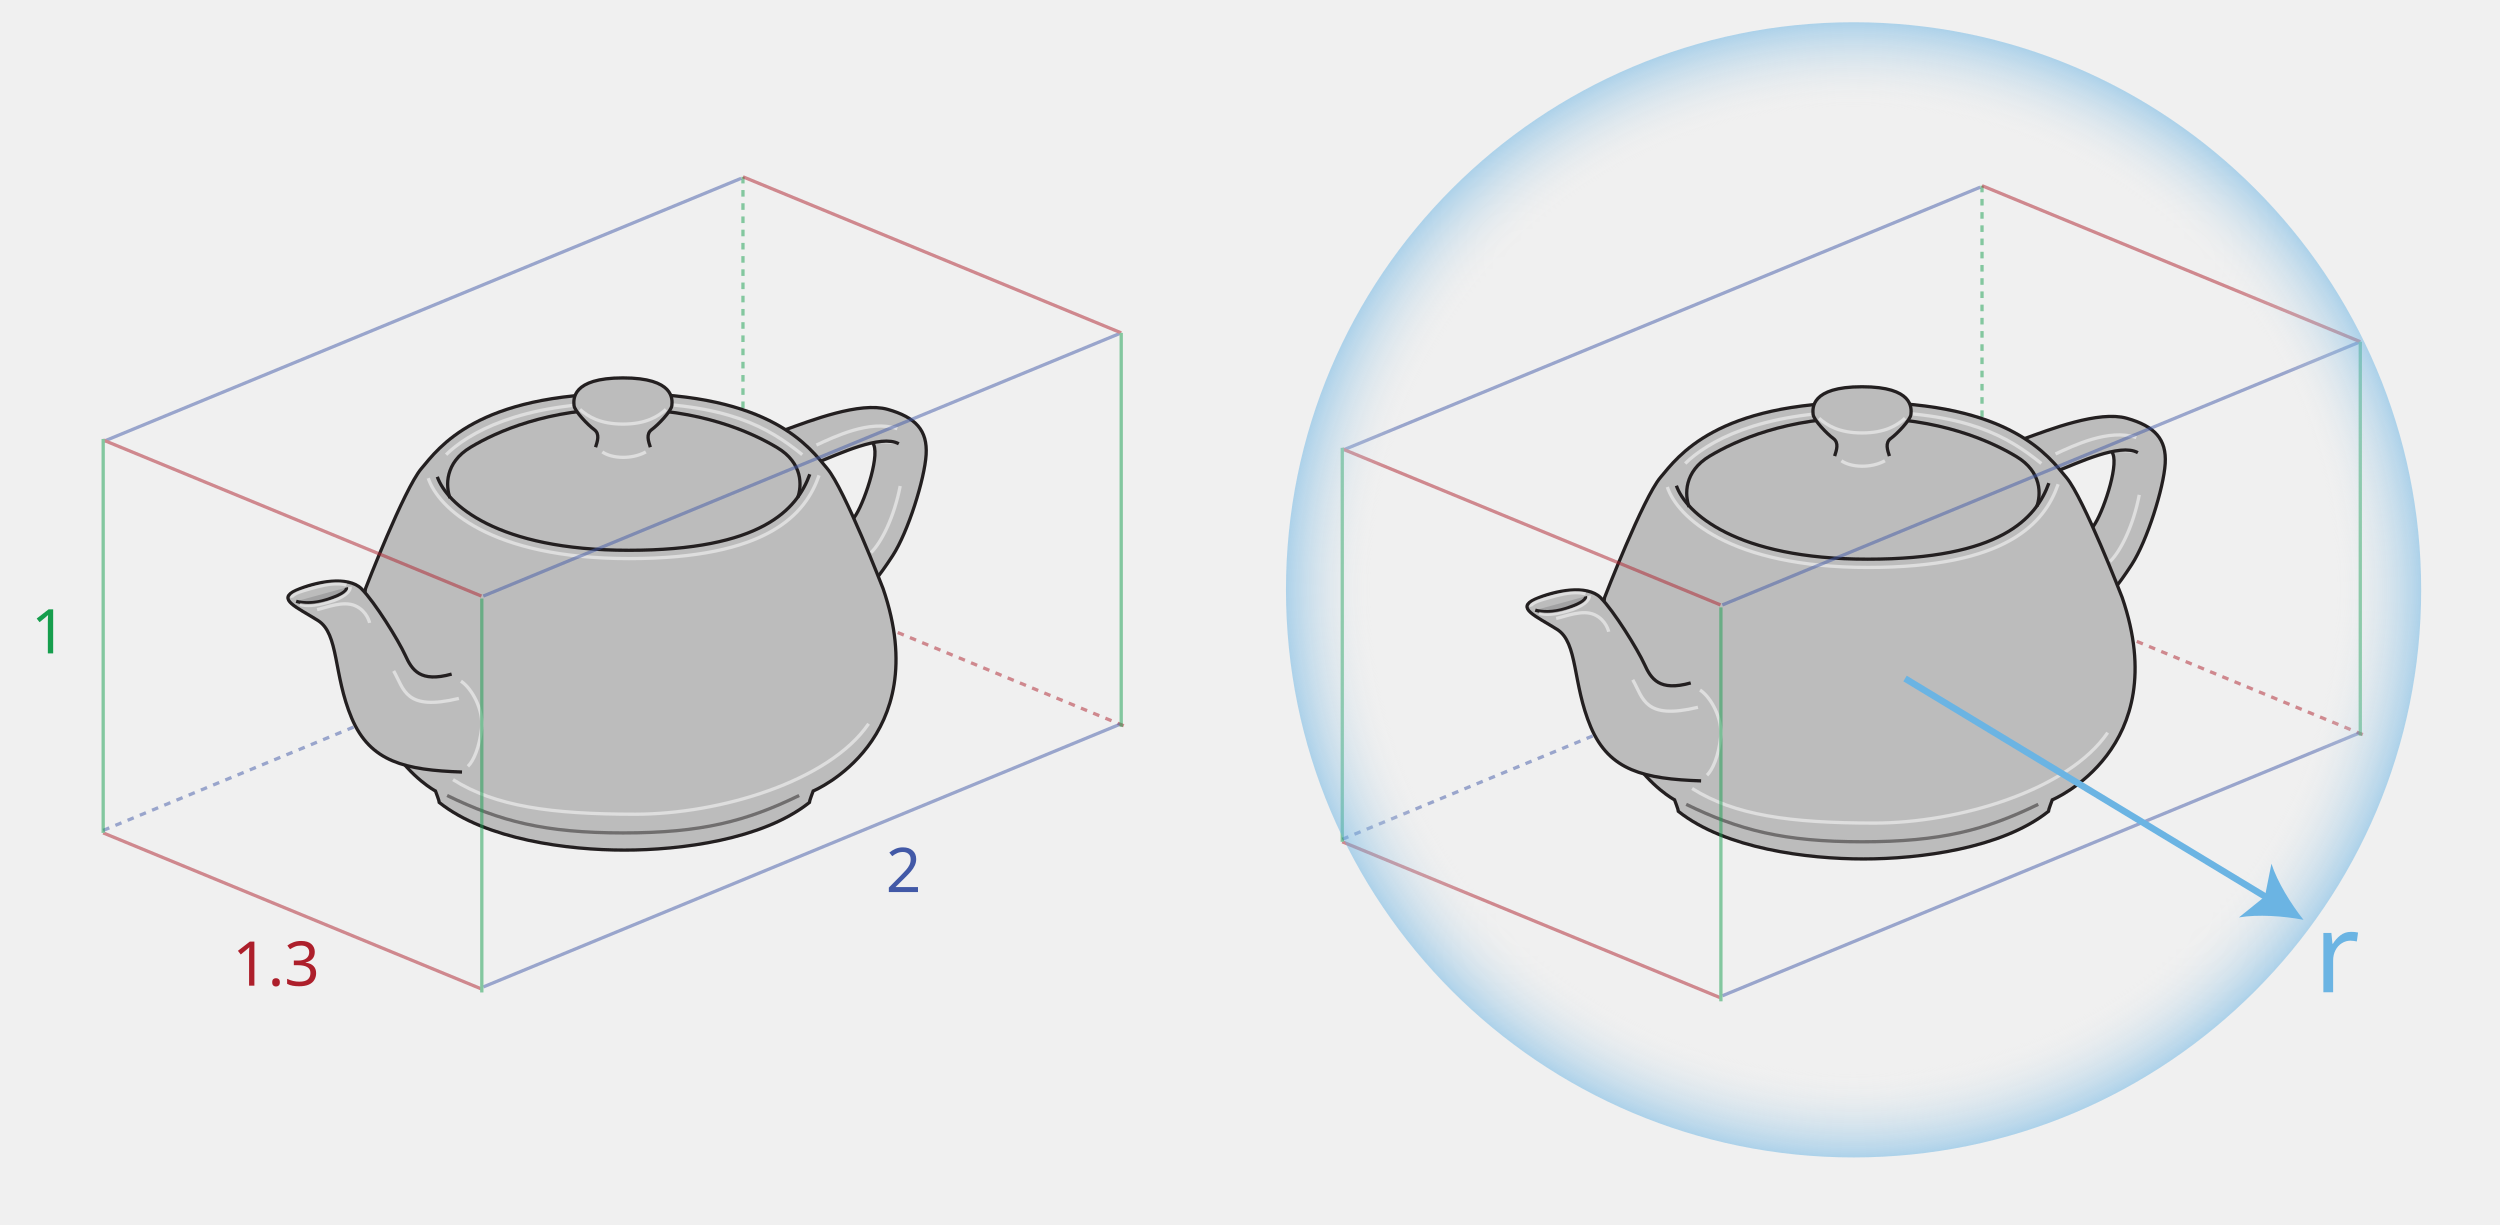
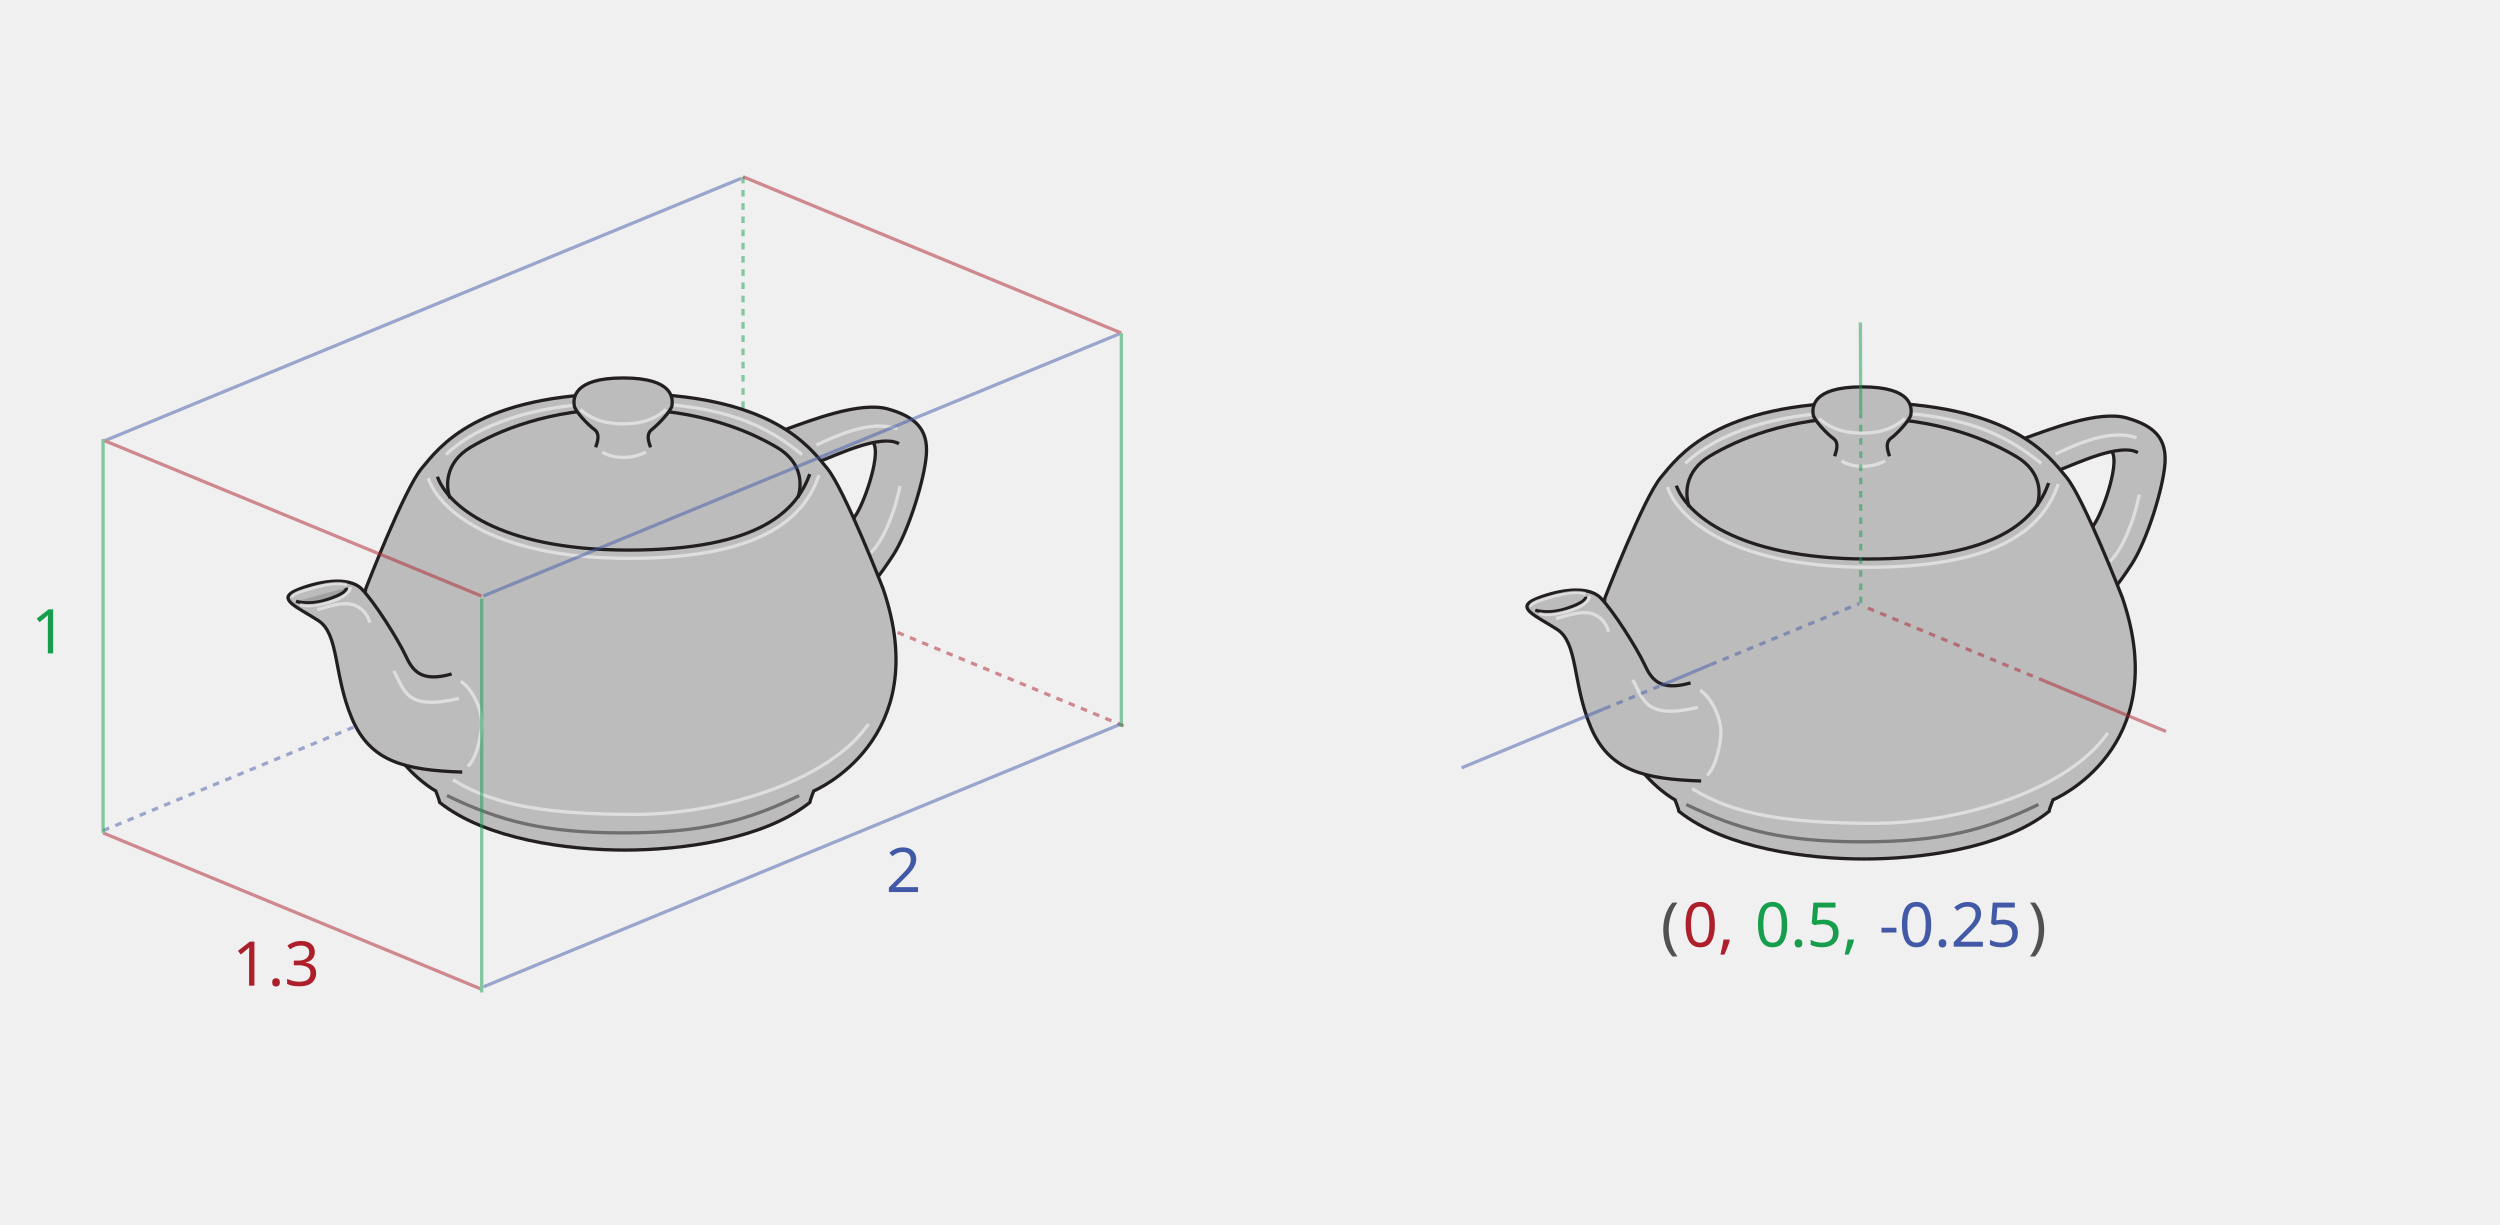
- <svg xmlns="http://www.w3.org/2000/svg" version="1.1" id="Layer_1" x="0px" y="0px" viewBox="0 0 756.73 370.58" style="enable-background:new 0 0 756.73 370.58;" xml:space="preserve">
+ <svg xmlns="http://www.w3.org/2000/svg" version="1.1" id="Layer_1" x="0px" y="0px" viewBox="0 0 756.7 370.6" style="enable-background:new 0 0 756.7 370.6;" xml:space="preserve">
  <style type="text/css">
	.st0{fill:#BCBCBC;stroke:#231F20;stroke-miterlimit:10;}
	.st1{opacity:0.5;}
	.st2{fill:none;stroke:#169E4D;stroke-miterlimit:10;stroke-dasharray:2;}
	.st3{fill:none;stroke:#4259A7;stroke-miterlimit:10;stroke-dasharray:2;}
	.st4{fill:none;stroke:#AD1F2B;stroke-miterlimit:10;stroke-dasharray:2,2;}
- 	.st5{opacity:0.5;fill:none;stroke:#FFFFFF;stroke-miterlimit:10;}
+ 	.st5{opacity:0.5;fill:none;stroke:#FFFFFF;stroke-miterlimit:10;enable-background:new    ;}
	.st6{fill:#A2A2A3;stroke:#231F20;stroke-miterlimit:10;}
	.st7{fill:none;stroke:#231F20;stroke-miterlimit:10;}
- 	.st8{opacity:0.5;fill:none;stroke:#231F20;stroke-miterlimit:10;}
+ 	.st8{opacity:0.5;fill:none;stroke:#231F20;stroke-miterlimit:10;enable-background:new    ;}
	.st9{fill:none;stroke:#FFFFFF;stroke-miterlimit:10;}
	.st10{fill:none;stroke:#4259A7;stroke-miterlimit:10;}
	.st11{fill:none;stroke:#AD1F2B;stroke-miterlimit:10;}
	.st12{fill:none;stroke:#169E4D;stroke-miterlimit:10;}
	.st13{fill:#AD1F2B;}
- 	.st14{font-family:'MyriadPro-Regular';}
+ 	.st14{font-family:'ArialMT';}
	.st15{font-size:18.693px;}
	.st16{fill:#4259A7;}
	.st17{fill:#169E4D;}
- 	.st18{opacity:0.5;fill:url(#SVGID_1_);}
- 	.st19{fill:none;stroke:#6BB4E3;stroke-width:2;stroke-miterlimit:10;}
- 	.st20{fill:#6BB4E3;}
- 	.st21{font-size:33.522px;}
+ 	.st18{enable-background:new    ;}
+ 	.st19{fill:#515151;}
</style>
-   <path class="st0" d="M272.06,134.33c-5.45-3.01-18.28,3.21-24.63,5.64l-10.26-9.68c8.27-3.01,23.09-8.77,31.55-6.37  c8.46,2.4,12.06,6.33,11.61,13.7c-0.45,7.36-5.44,23.37-10.13,30.58s-6.54,8.72-6.54,8.72l-7.89-17.76c0,0,0.51,1.28,3.4-3.46  s7.5-18.94,4.92-21.65" />
+   <path class="st0" d="M272.1,134.3c-5.5-3-18.3,3.2-24.6,5.6l-10.3-9.7c8.3-3,23.1-8.8,31.6-6.4s12.1,6.3,11.6,13.7  c-0.5,7.4-5.4,23.4-10.1,30.6s-6.5,8.7-6.5,8.7l-7.9-17.8c0,0,0.5,1.3,3.4-3.5s7.5-18.9,4.9-21.6" />
  <g class="st1">
-     <line class="st2" x1="224.89" y1="53.52" x2="224.89" y2="172.77" />
-     <line class="st3" x1="31.23" y1="251.35" x2="224.34" y2="171.69" />
-     <line class="st4" x1="340.14" y1="219.68" x2="225.64" y2="172.45" />
+     <line class="st2" x1="224.9" y1="53.5" x2="224.9" y2="172.8" />
+     <line class="st3" x1="31.2" y1="251.4" x2="224.3" y2="171.7" />
+     <line class="st4" x1="340.1" y1="219.7" x2="225.6" y2="172.4" />
  </g>
-   <path class="st0" d="M267.31,178.19c0,0-11.66-30.13-16.91-36.35c-5.25-6.22-16.72-22.74-61.43-22.74  c-44.71,0-56.18,16.52-61.43,22.74c-5.25,6.22-16.91,36.35-16.91,36.35c-7.39,46.27,21.19,61.24,21.19,61.24s1.17,3.11,1.17,3.5  c14.19,11.28,39.07,14.39,55.99,14.39c16.91,0,41.8-3.11,55.99-14.39c0-0.39,1.17-3.5,1.17-3.5S283.05,224.07,267.31,178.19z" />
-   <path class="st5" d="M135.03,137.62c6.48-6.33,22-15.7,53.54-15.7s44.09,7.48,54.26,15.7" />
-   <path class="st0" d="M139.85,233.69c-17.19-0.59-27.79-3.04-33.39-16.3s-3.83-25.54-10.21-29.56s-12.67-6.48-6.68-9.13  c5.99-2.65,15.81-4.52,19.84-0.49s11.2,15.62,13.26,20.13c2.06,4.52,4.52,8.35,14.04,5.7" />
-   <path class="st5" d="M182.32,136.79c2.87,2.04,8.94,2.35,13.17,0" />
-   <path class="st6" d="M89.64,182.01c1.96,0.6,5.38,0.75,9.11-0.45c3.72-1.21,6.44-2.47,6.09-3.72" />
-   <path class="st5" d="M90.78,182.98c1.99,0.5,4.25,0.48,8.71-0.73c4.47-1.21,6.82-3.35,6.46-4.61" />
-   <path class="st5" d="M95.98,184.53c2.92-0.65,7.95-2.77,11.57-1.16c3.62,1.61,4.33,5.18,4.33,5.18" />
-   <path class="st5" d="M139.53,206.18c3.32,2.18,6.9,8.72,6.23,14.37s-2.34,9.7-4.13,11.42" />
-   <path class="st7" d="M136.21,150.76c-1.3-3.63-1.62-10.68,6.25-15.39c7.86-4.71,23.35-11.68,46.39-11.68" />
-   <path class="st7" d="M241.46,150.63c1.25-3.49,1.65-10.43-6.22-15.14c-7.86-4.71-23.35-11.68-46.39-11.68" />
-   <path class="st7" d="M132.37,144.33c2.86,8.19,17.95,22.24,57.94,22.24s50.91-12.22,54.81-23.02" />
-   <path class="st5" d="M129.62,144.74c3,8.97,18.84,24.34,60.79,24.34s53.41-13.38,57.51-25.19" />
-   <path class="st0" d="M196.85,135.37c-0.55-1.76-1.41-4.02,0.43-5.35s5.94-5.55,6.09-7.31c0.16-1.76,0.82-8.32-14.81-8.32  s-14.96,6.56-14.81,8.32c0.16,1.76,4.26,5.98,6.09,7.31s0.98,3.59,0.43,5.35" />
-   <path class="st5" d="M201.58,123.92c-2.42,2.19-6.09,4.45-13.01,4.45c-6.91,0-10.59-2.27-13.01-4.45" />
-   <path class="st8" d="M241.9,240.79c-16.04,7.81-29.51,11.33-53.28,11.33s-37.24-3.52-53.28-11.33" />
-   <path class="st9" d="M242.83,137.62" />
-   <path class="st9" d="M135.03,137.62" />
-   <path class="st5" d="M119.16,203.09c3.21,5.59,3.45,12.25,19.74,8.32" />
-   <path class="st5" d="M247.13,134.71c5.46-2.5,16.18-7.76,24.46-4.95" />
-   <path class="st5" d="M263.65,167.27c3.21-3.12,7.05-10.88,8.83-20.16" />
-   <path class="st5" d="M88.37,180.95c-0.18-0.69,1.5-1.58,3.65-2.19c2.15-0.61,5.54-1.7,8.46-1.97c2.91-0.26,4.38,0.3,4.38,0.3" />
-   <path class="st5" d="M137.13,235.99c12.78,8.07,29.51,10.47,55.16,10.47s58.74-9.99,70.63-27.38" />
+   <path class="st0" d="M267.3,178.2c0,0-11.7-30.1-16.9-36.4s-16.7-22.7-61.4-22.7s-56.2,16.5-61.4,22.7c-5.2,6.2-16.9,36.4-16.9,36.4  c-7.4,46.3,21.2,61.2,21.2,61.2s1.2,3.1,1.2,3.5c14.2,11.3,39.1,14.4,56,14.4c16.9,0,41.8-3.1,56-14.4c0-0.4,1.2-3.5,1.2-3.5  S283,224.1,267.3,178.2z" />
+   <path class="st5" d="M135,137.6c6.5-6.3,22-15.7,53.5-15.7s44.1,7.5,54.3,15.7" />
+   <path class="st0" d="M139.9,233.7c-17.2-0.6-27.8-3-33.4-16.3s-3.8-25.5-10.2-29.6s-12.7-6.5-6.7-9.1c6-2.6,15.8-4.5,19.8-0.5  s11.2,15.6,13.3,20.1c2.1,4.5,4.5,8.4,14,5.7" />
+   <path class="st5" d="M182.3,136.8c2.9,2,8.9,2.4,13.2,0" />
+   <path class="st6" d="M89.6,182c2,0.6,5.4,0.8,9.1-0.4c3.7-1.2,6.4-2.5,6.1-3.7" />
+   <path class="st5" d="M90.8,183c2,0.5,4.2,0.5,8.7-0.7c4.5-1.2,6.8-3.4,6.5-4.6" />
+   <path class="st5" d="M96,184.5c2.9-0.6,7.9-2.8,11.6-1.2s4.3,5.2,4.3,5.2" />
+   <path class="st5" d="M139.5,206.2c3.3,2.2,6.9,8.7,6.2,14.4s-2.3,9.7-4.1,11.4" />
+   <path class="st7" d="M136.2,150.8c-1.3-3.6-1.6-10.7,6.2-15.4c7.9-4.7,23.4-11.7,46.4-11.7" />
+   <path class="st7" d="M241.5,150.6c1.2-3.5,1.6-10.4-6.2-15.1c-7.9-4.7-23.4-11.7-46.4-11.7" />
+   <path class="st7" d="M132.4,144.3c2.9,8.2,17.9,22.2,57.9,22.2s50.9-12.2,54.8-23" />
+   <path class="st5" d="M129.6,144.7c3,9,18.8,24.3,60.8,24.3s53.4-13.4,57.5-25.2" />
+   <path class="st0" d="M196.9,135.4c-0.6-1.8-1.4-4,0.4-5.4s5.9-5.6,6.1-7.3c0.2-1.8,0.8-8.3-14.8-8.3s-15,6.6-14.8,8.3  c0.2,1.8,4.3,6,6.1,7.3s1,3.6,0.4,5.4" />
+   <path class="st5" d="M201.6,123.9c-2.4,2.2-6.1,4.4-13,4.4c-6.9,0-10.6-2.3-13-4.4" />
+   <path class="st8" d="M241.9,240.8c-16,7.8-29.5,11.3-53.3,11.3s-37.2-3.5-53.3-11.3" />
+   <path class="st9" d="M242.8,137.6" />
+   <path class="st9" d="M135,137.6" />
+   <path class="st5" d="M119.2,203.1c3.2,5.6,3.4,12.2,19.7,8.3" />
+   <path class="st5" d="M247.1,134.7c5.5-2.5,16.2-7.8,24.5-4.9" />
+   <path class="st5" d="M263.6,167.3c3.2-3.1,7-10.9,8.8-20.2" />
+   <path class="st5" d="M88.4,180.9c-0.2-0.7,1.5-1.6,3.7-2.2s5.5-1.7,8.5-2c2.9-0.3,4.4,0.3,4.4,0.3" />
+   <path class="st5" d="M137.1,236c12.8,8.1,29.5,10.5,55.2,10.5s58.7-10,70.6-27.4" />
  <g class="st1">
-     <line class="st10" x1="31.23" y1="133.65" x2="224.34" y2="53.98" />
-     <line class="st10" x1="146.27" y1="180.43" x2="339.38" y2="100.76" />
-     <line class="st10" x1="146.27" y1="298.74" x2="339.38" y2="219.07" />
-     <line class="st11" x1="145.73" y1="180.43" x2="31.23" y2="133.19" />
-     <line class="st11" x1="145.73" y1="299.35" x2="31.23" y2="252.11" />
-     <line class="st11" x1="339.38" y1="100.76" x2="224.89" y2="53.52" />
-     <line class="st12" x1="31.23" y1="132.87" x2="31.23" y2="252.11" />
-     <line class="st12" x1="145.84" y1="181.17" x2="145.84" y2="300.41" />
-     <line class="st12" x1="339.38" y1="100.76" x2="339.38" y2="220" />
+     <line class="st10" x1="31.2" y1="133.6" x2="224.3" y2="54" />
+     <line class="st10" x1="146.3" y1="180.4" x2="339.4" y2="100.8" />
+     <line class="st10" x1="146.3" y1="298.7" x2="339.4" y2="219.1" />
+     <line class="st11" x1="145.7" y1="180.4" x2="31.2" y2="133.2" />
+     <line class="st11" x1="145.7" y1="299.4" x2="31.2" y2="252.1" />
+     <line class="st11" x1="339.4" y1="100.8" x2="224.9" y2="53.5" />
+     <line class="st12" x1="31.2" y1="132.9" x2="31.2" y2="252.1" />
+     <line class="st12" x1="145.8" y1="181.2" x2="145.8" y2="300.4" />
+     <line class="st12" x1="339.4" y1="100.8" x2="339.4" y2="220" />
  </g>
  <g>
    <text transform="matrix(1 0 0 1 70.3601 298.3499)" class="st13 st14 st15">1.3</text>
  </g>
  <g>
    <text transform="matrix(1 0 0 1 268.1516 270.0164)" class="st16 st14 st15">2</text>
  </g>
  <g>
    <text transform="matrix(1 0 0 1 9.4512 197.7747)" class="st17 st14 st15">1</text>
  </g>
-   <path class="st0" d="M647.12,137.02c-5.45-3.01-18.28,3.21-24.63,5.64l-10.26-9.68c8.27-3.01,23.09-8.77,31.55-6.37  c8.46,2.4,12.06,6.33,11.61,13.7s-5.44,23.37-10.13,30.58s-6.54,8.72-6.54,8.72l-7.89-17.76c0,0,0.51,1.28,3.4-3.46  c2.89-4.75,7.5-18.94,4.92-21.65" />
+   <path class="st0" d="M647.1,137c-5.5-3-18.3,3.2-24.6,5.6l-10.3-9.7c8.3-3,23.1-8.8,31.5-6.4c8.5,2.4,12.1,6.3,11.6,13.7  s-5.4,23.4-10.1,30.6s-6.5,8.7-6.5,8.7l-7.9-17.8c0,0,0.5,1.3,3.4-3.5c2.9-4.8,7.5-18.9,4.9-21.6" />
+   <path class="st0" d="M642.4,180.9c0,0-11.7-30.1-16.9-36.4s-16.7-22.7-61.4-22.7s-56.2,16.5-61.4,22.7s-16.9,36.4-16.9,36.4  c-7.4,46.3,21.2,61.2,21.2,61.2s1.2,3.1,1.2,3.5c14.2,11.3,39.1,14.4,56,14.4c16.9,0,41.8-3.1,56-14.4c0-0.4,1.2-3.5,1.2-3.5  S658.1,226.8,642.4,180.9z" />
+   <path class="st5" d="M510.1,140.3c6.5-6.3,22-15.7,53.5-15.7s44.1,7.5,54.3,15.7" />
+   <path class="st0" d="M514.9,236.4c-17.2-0.6-27.8-3-33.4-16.3c-5.6-13.3-3.8-25.5-10.2-29.6s-12.7-6.5-6.7-9.1s15.8-4.5,19.8-0.5  s11.2,15.6,13.3,20.1c2.1,4.5,4.5,8.4,14,5.7" />
+   <path class="st5" d="M557.4,139.5c2.9,2,8.9,2.4,13.2,0" />
+   <path class="st7" d="M464.7,184.7c2,0.6,5.4,0.8,9.1-0.4c3.7-1.2,6.4-2.5,6.1-3.7" />
+   <path class="st5" d="M465.8,185.7c2,0.5,4.2,0.5,8.7-0.7c4.5-1.2,6.8-3.4,6.5-4.6" />
+   <path class="st5" d="M471,187.2c2.9-0.6,8-2.8,11.6-1.2s4.3,5.2,4.3,5.2" />
+   <path class="st5" d="M514.6,208.9c3.3,2.2,6.9,8.7,6.2,14.4s-2.3,9.7-4.1,11.4" />
+   <path class="st7" d="M511.3,153.4c-1.3-3.6-1.6-10.7,6.3-15.4c7.9-4.7,23.3-11.7,46.4-11.7" />
+   <path class="st7" d="M616.5,153.3c1.2-3.5,1.7-10.4-6.2-15.1c-7.9-4.7-23.3-11.7-46.4-11.7" />
+   <path class="st7" d="M507.4,147c2.9,8.2,18,22.2,57.9,22.2s50.9-12.2,54.8-23" />
+   <path class="st5" d="M504.7,147.4c3,9,18.8,24.3,60.8,24.3s53.4-13.4,57.5-25.2" />
+   <path class="st0" d="M571.9,138.1c-0.5-1.8-1.4-4,0.4-5.4c1.8-1.3,5.9-5.6,6.1-7.3c0.2-1.8,0.8-8.3-14.8-8.3s-15,6.6-14.8,8.3  c0.2,1.8,4.3,6,6.1,7.3c1.8,1.3,1,3.6,0.4,5.4" />
+   <path class="st5" d="M576.6,126.6c-2.4,2.2-6.1,4.5-13,4.5s-10.6-2.3-13-4.4" />
+   <path class="st8" d="M617,243.5c-16,7.8-29.5,11.3-53.3,11.3s-37.2-3.5-53.3-11.3" />
+   <path class="st9" d="M617.9,140.3" />
+   <path class="st9" d="M510.1,140.3" />
+   <path class="st5" d="M494.2,205.8c3.2,5.6,3.5,12.2,19.7,8.3" />
+   <path class="st5" d="M622.2,137.4c5.5-2.5,16.2-7.8,24.5-4.9" />
+   <path class="st5" d="M638.7,169.9c3.2-3.1,7-10.9,8.8-20.2" />
+   <path class="st5" d="M463.4,183.6c-0.2-0.7,1.5-1.6,3.6-2.2s5.5-1.7,8.5-2c2.9-0.3,4.4,0.3,4.4,0.3" />
+   <path class="st5" d="M512.2,238.7c12.8,8.1,29.5,10.5,55.2,10.5c25.7,0,58.7-10,70.6-27.4" />
  <g class="st1">
-     <line class="st2" x1="599.94" y1="56.21" x2="599.94" y2="175.45" />
-     <line class="st3" x1="406.29" y1="254.04" x2="599.4" y2="174.37" />
-     <line class="st4" x1="715.2" y1="222.36" x2="600.7" y2="175.13" />
-   </g>
-   <path class="st0" d="M642.37,180.87c0,0-11.66-30.13-16.91-36.35c-5.25-6.22-16.72-22.74-61.43-22.74  c-44.71,0-56.18,16.52-61.43,22.74c-5.25,6.22-16.91,36.35-16.91,36.35c-7.39,46.27,21.19,61.24,21.19,61.24s1.17,3.11,1.17,3.5  c14.19,11.28,39.07,14.39,55.99,14.39c16.91,0,41.8-3.11,55.99-14.39c0-0.39,1.17-3.5,1.17-3.5S658.11,226.75,642.37,180.87z" />
-   <path class="st5" d="M510.09,140.3c6.48-6.33,22-15.7,53.54-15.7s44.09,7.48,54.26,15.7" />
-   <path class="st0" d="M514.91,236.37c-17.19-0.59-27.79-3.04-33.39-16.3c-5.6-13.26-3.83-25.54-10.21-29.56s-12.67-6.48-6.68-9.13  s15.81-4.52,19.84-0.49c4.03,4.03,11.2,15.62,13.26,20.13c2.06,4.52,4.52,8.35,14.04,5.7" />
-   <path class="st5" d="M557.38,139.47c2.87,2.04,8.94,2.35,13.17,0" />
-   <path class="st6" d="M464.7,184.69c1.96,0.6,5.38,0.75,9.11-0.45c3.72-1.21,6.44-2.47,6.09-3.72" />
-   <path class="st5" d="M465.84,185.66c1.99,0.5,4.25,0.48,8.71-0.73c4.47-1.21,6.82-3.35,6.46-4.61" />
-   <path class="st5" d="M471.04,187.21c2.92-0.65,7.95-2.77,11.57-1.16c3.62,1.61,4.33,5.18,4.33,5.18" />
-   <path class="st5" d="M514.59,208.86c3.32,2.18,6.9,8.72,6.23,14.37s-2.34,9.7-4.13,11.42" />
-   <path class="st7" d="M511.27,153.44c-1.3-3.63-1.62-10.68,6.25-15.39c7.86-4.71,23.35-11.68,46.39-11.68" />
-   <path class="st7" d="M616.52,153.31c1.25-3.49,1.65-10.43-6.22-15.14c-7.86-4.71-23.35-11.68-46.39-11.68" />
-   <path class="st7" d="M507.43,147.02c2.86,8.19,17.95,22.24,57.94,22.24c39.99,0,50.91-12.22,54.81-23.02" />
-   <path class="st5" d="M504.68,147.42c3,8.97,18.84,24.34,60.79,24.34s53.41-13.38,57.51-25.19" />
-   <path class="st0" d="M571.91,138.05c-0.55-1.76-1.41-4.02,0.43-5.35c1.84-1.33,5.94-5.55,6.09-7.31c0.16-1.76,0.82-8.32-14.81-8.32  s-14.96,6.56-14.81,8.32c0.16,1.76,4.26,5.98,6.09,7.31c1.84,1.33,0.98,3.59,0.43,5.35" />
-   <path class="st5" d="M576.64,126.6c-2.42,2.19-6.09,4.45-13.01,4.45s-10.59-2.27-13.01-4.45" />
-   <path class="st8" d="M616.96,243.47c-16.04,7.81-29.51,11.33-53.28,11.33s-37.24-3.52-53.28-11.33" />
-   <path class="st9" d="M617.89,140.3" />
-   <path class="st9" d="M510.09,140.3" />
-   <path class="st5" d="M494.22,205.77c3.21,5.59,3.45,12.25,19.74,8.32" />
-   <path class="st5" d="M622.19,137.4c5.46-2.5,16.18-7.76,24.46-4.95" />
-   <path class="st5" d="M638.71,169.95c3.21-3.12,7.05-10.88,8.83-20.16" />
-   <path class="st5" d="M463.43,183.63c-0.18-0.69,1.5-1.58,3.65-2.19c2.15-0.61,5.54-1.7,8.46-1.97c2.91-0.26,4.38,0.3,4.38,0.3" />
-   <path class="st5" d="M512.19,238.67c12.78,8.07,29.51,10.47,55.16,10.47c25.65,0,58.74-9.99,70.63-27.38" />
-   <g class="st1">
-     <line class="st10" x1="406.29" y1="136.33" x2="599.4" y2="56.66" />
-     <line class="st10" x1="521.33" y1="183.11" x2="714.44" y2="103.44" />
-     <line class="st10" x1="521.33" y1="301.42" x2="714.44" y2="221.75" />
-     <line class="st11" x1="520.79" y1="183.11" x2="406.29" y2="135.87" />
-     <line class="st11" x1="520.79" y1="302.03" x2="406.29" y2="254.8" />
-     <line class="st11" x1="714.44" y1="103.44" x2="599.94" y2="56.21" />
-     <line class="st12" x1="406.29" y1="135.55" x2="406.29" y2="254.8" />
-     <line class="st12" x1="520.9" y1="183.85" x2="520.9" y2="303.09" />
-     <line class="st12" x1="714.44" y1="103.44" x2="714.44" y2="222.69" />
-   </g>
-   <radialGradient id="SVGID_1_" cx="561.059" cy="178.542" r="171.814" gradientUnits="userSpaceOnUse">
-     <stop offset="0.85" style="stop-color:#EBEAEA;stop-opacity:0" />
-     <stop offset="1" style="stop-color:#6AB4E4" />
-   </radialGradient>
-   <circle class="st18" cx="561.06" cy="178.54" r="171.81" />
-   <g>
-     <g>
-       <line class="st19" x1="576.64" y1="205.38" x2="686.93" y2="272.16" />
-       <g>
-         <path class="st20" d="M697.25,278.42c-5.95-1.14-13.84-1.71-19.55-0.72l7.87-6.35l1.98-9.92     C689.32,266.95,693.48,273.67,697.25,278.42z" />
-       </g>
-     </g>
+     <line class="st2" x1="563.2" y1="124.6" x2="563.2" y2="183.8" />
+     <line class="st12" x1="563.1" y1="97.6" x2="563.2" y2="124.6" />
+     <line class="st3" x1="517.7" y1="201.2" x2="562.7" y2="182.7" />
+     <line class="st10" x1="502.7" y1="207.5" x2="517.7" y2="201.2" />
+     <line class="st3" x1="485.6" y1="214.5" x2="502.7" y2="207.5" />
+     <line class="st10" x1="442.4" y1="232.4" x2="485.6" y2="214.5" />
+     <line class="st4" x1="619" y1="206.2" x2="564" y2="183.5" />
+     <line class="st11" x1="655.6" y1="221.4" x2="619" y2="206.2" />
  </g>
  <g>
-     <text transform="matrix(1 0 0 1 700.4224 300.3571)" class="st20 st14 st21">r</text>
+     <text transform="matrix(1 0 0 1 502.6801 286.5416)" class="st18">
+       <tspan x="0" y="0" class="st19 st14 st15">(</tspan>
+       <tspan x="6.6" y="0" class="st13 st14 st15">0,</tspan>
+       <tspan x="22.9" y="0" class="st16 st14 st15"> </tspan>
+       <tspan x="28.5" y="0" class="st17 st14 st15">0.5,</tspan>
+       <tspan x="61.2" y="0" class="st16 st14 st15"> -0.25</tspan>
+       <tspan x="111.2" y="0" class="st19 st14 st15">)</tspan>
+     </text>
  </g>
</svg>
